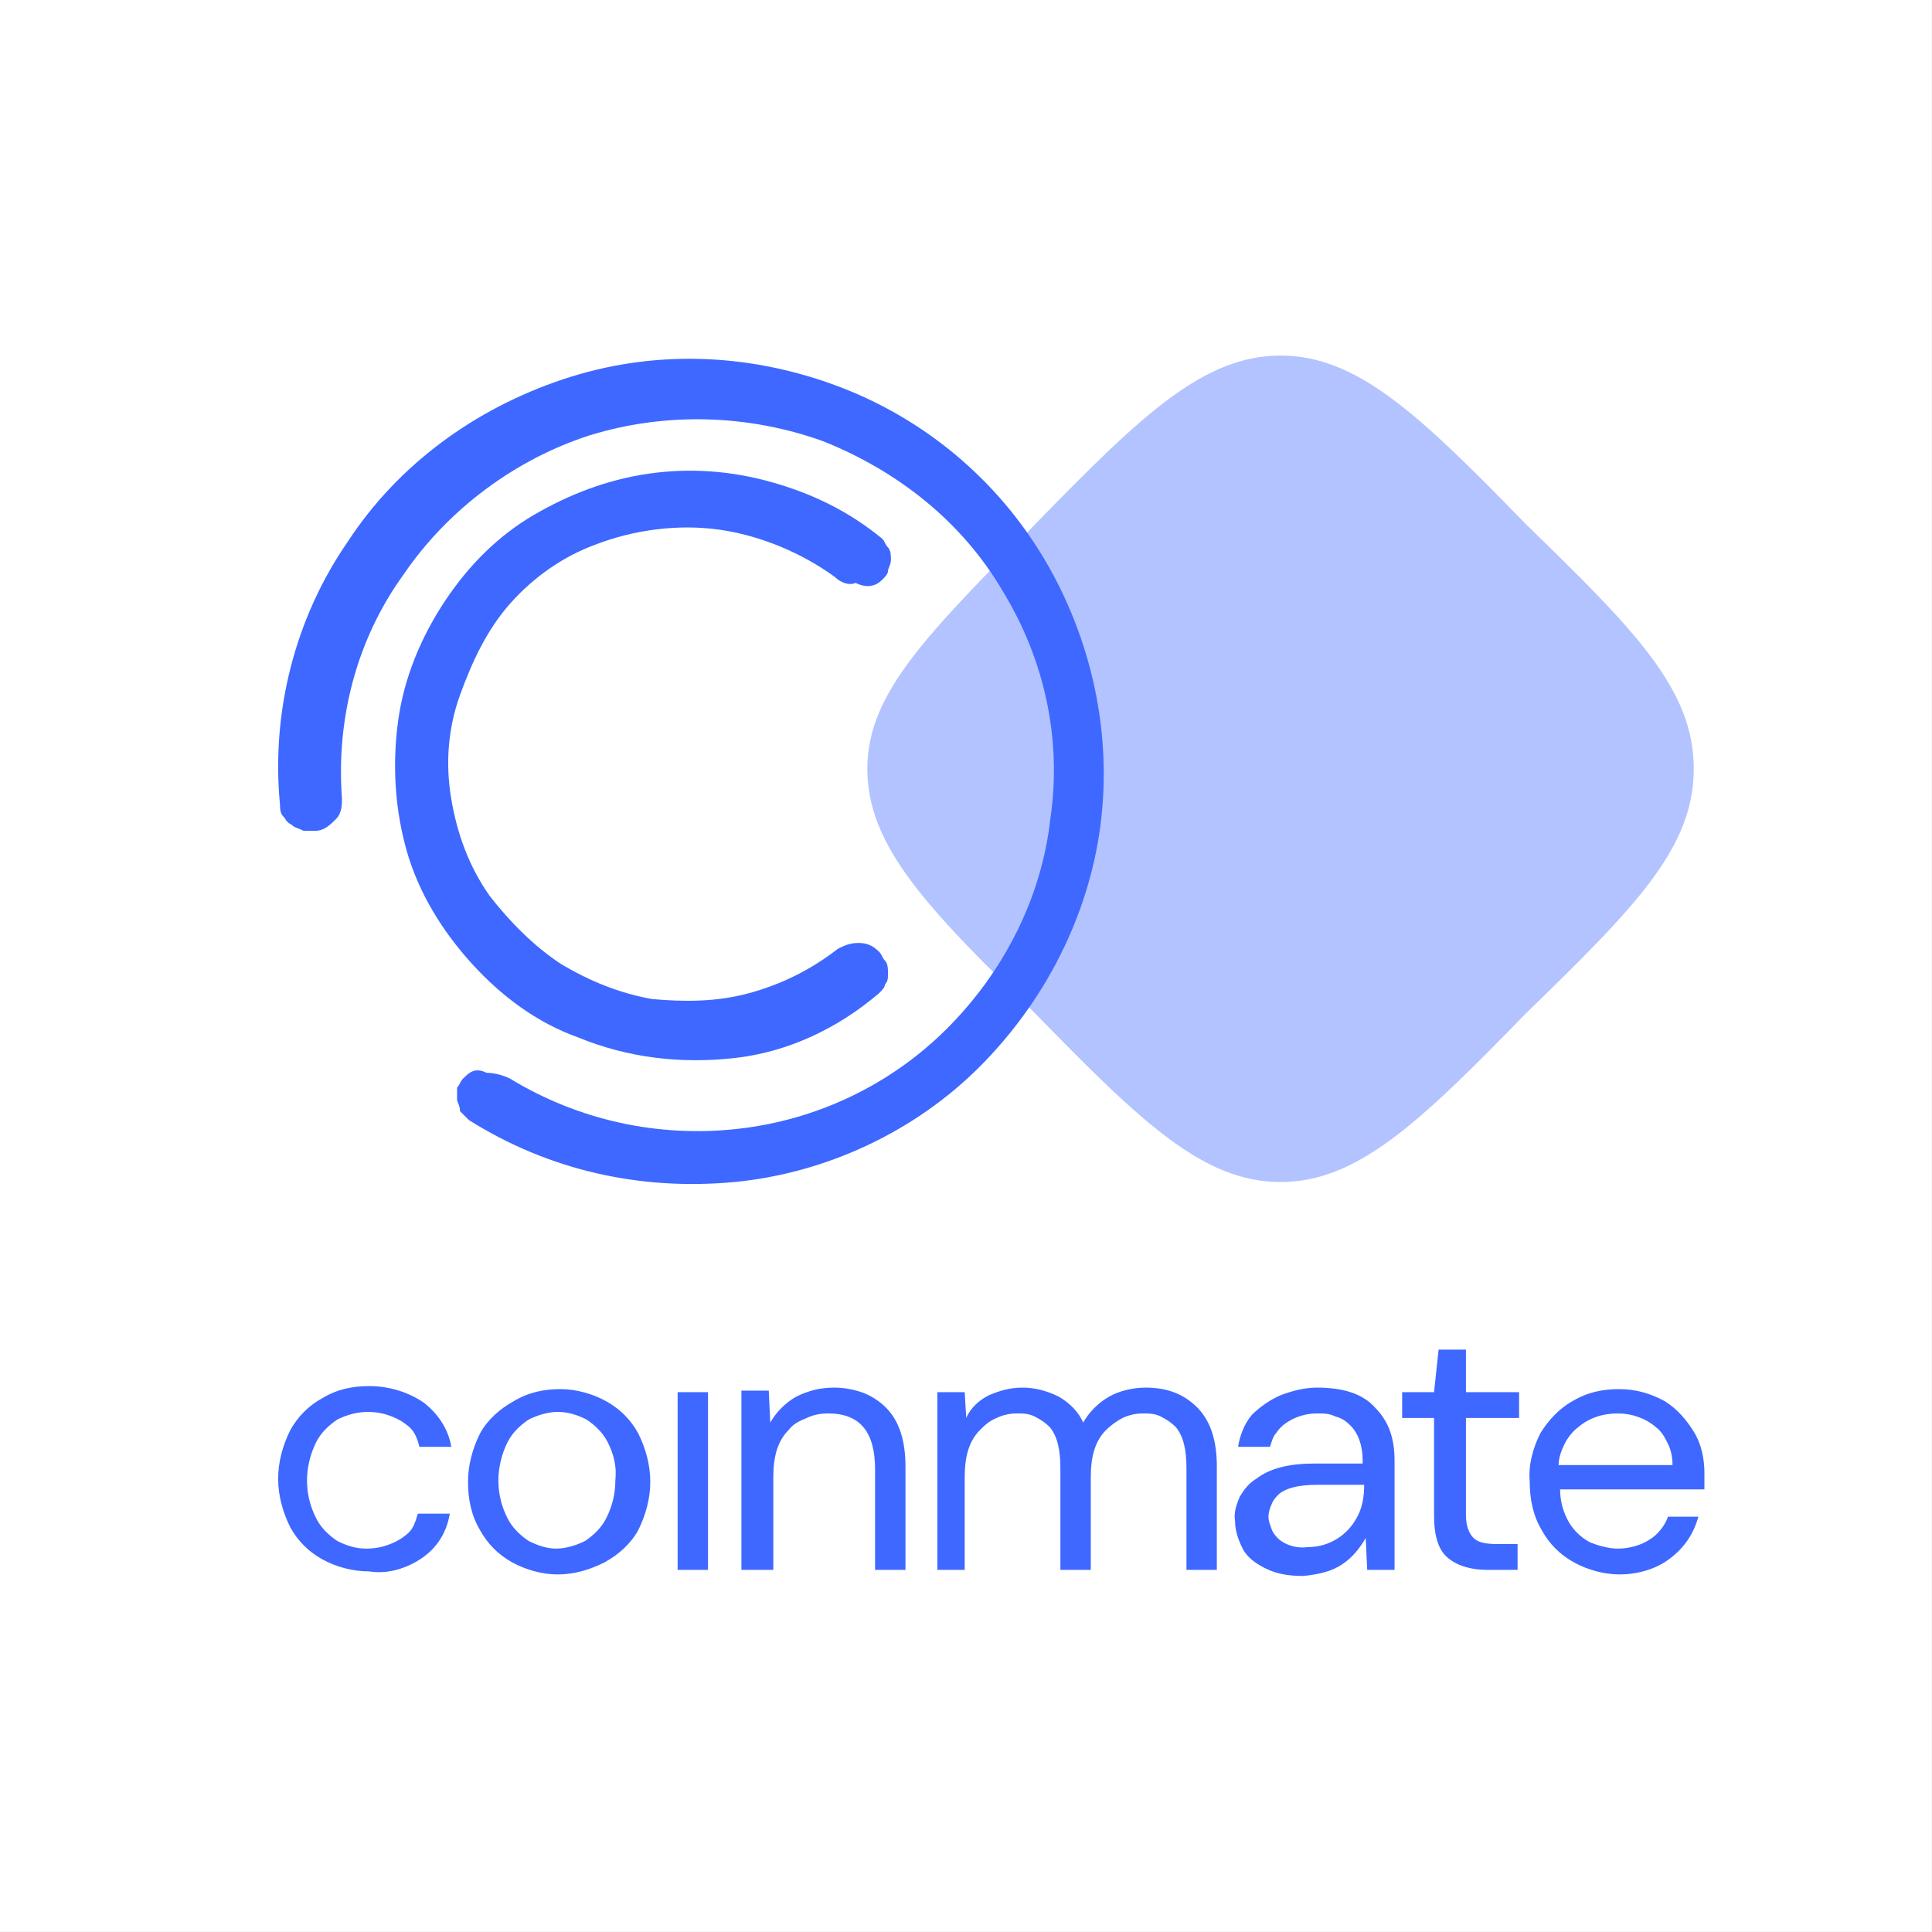
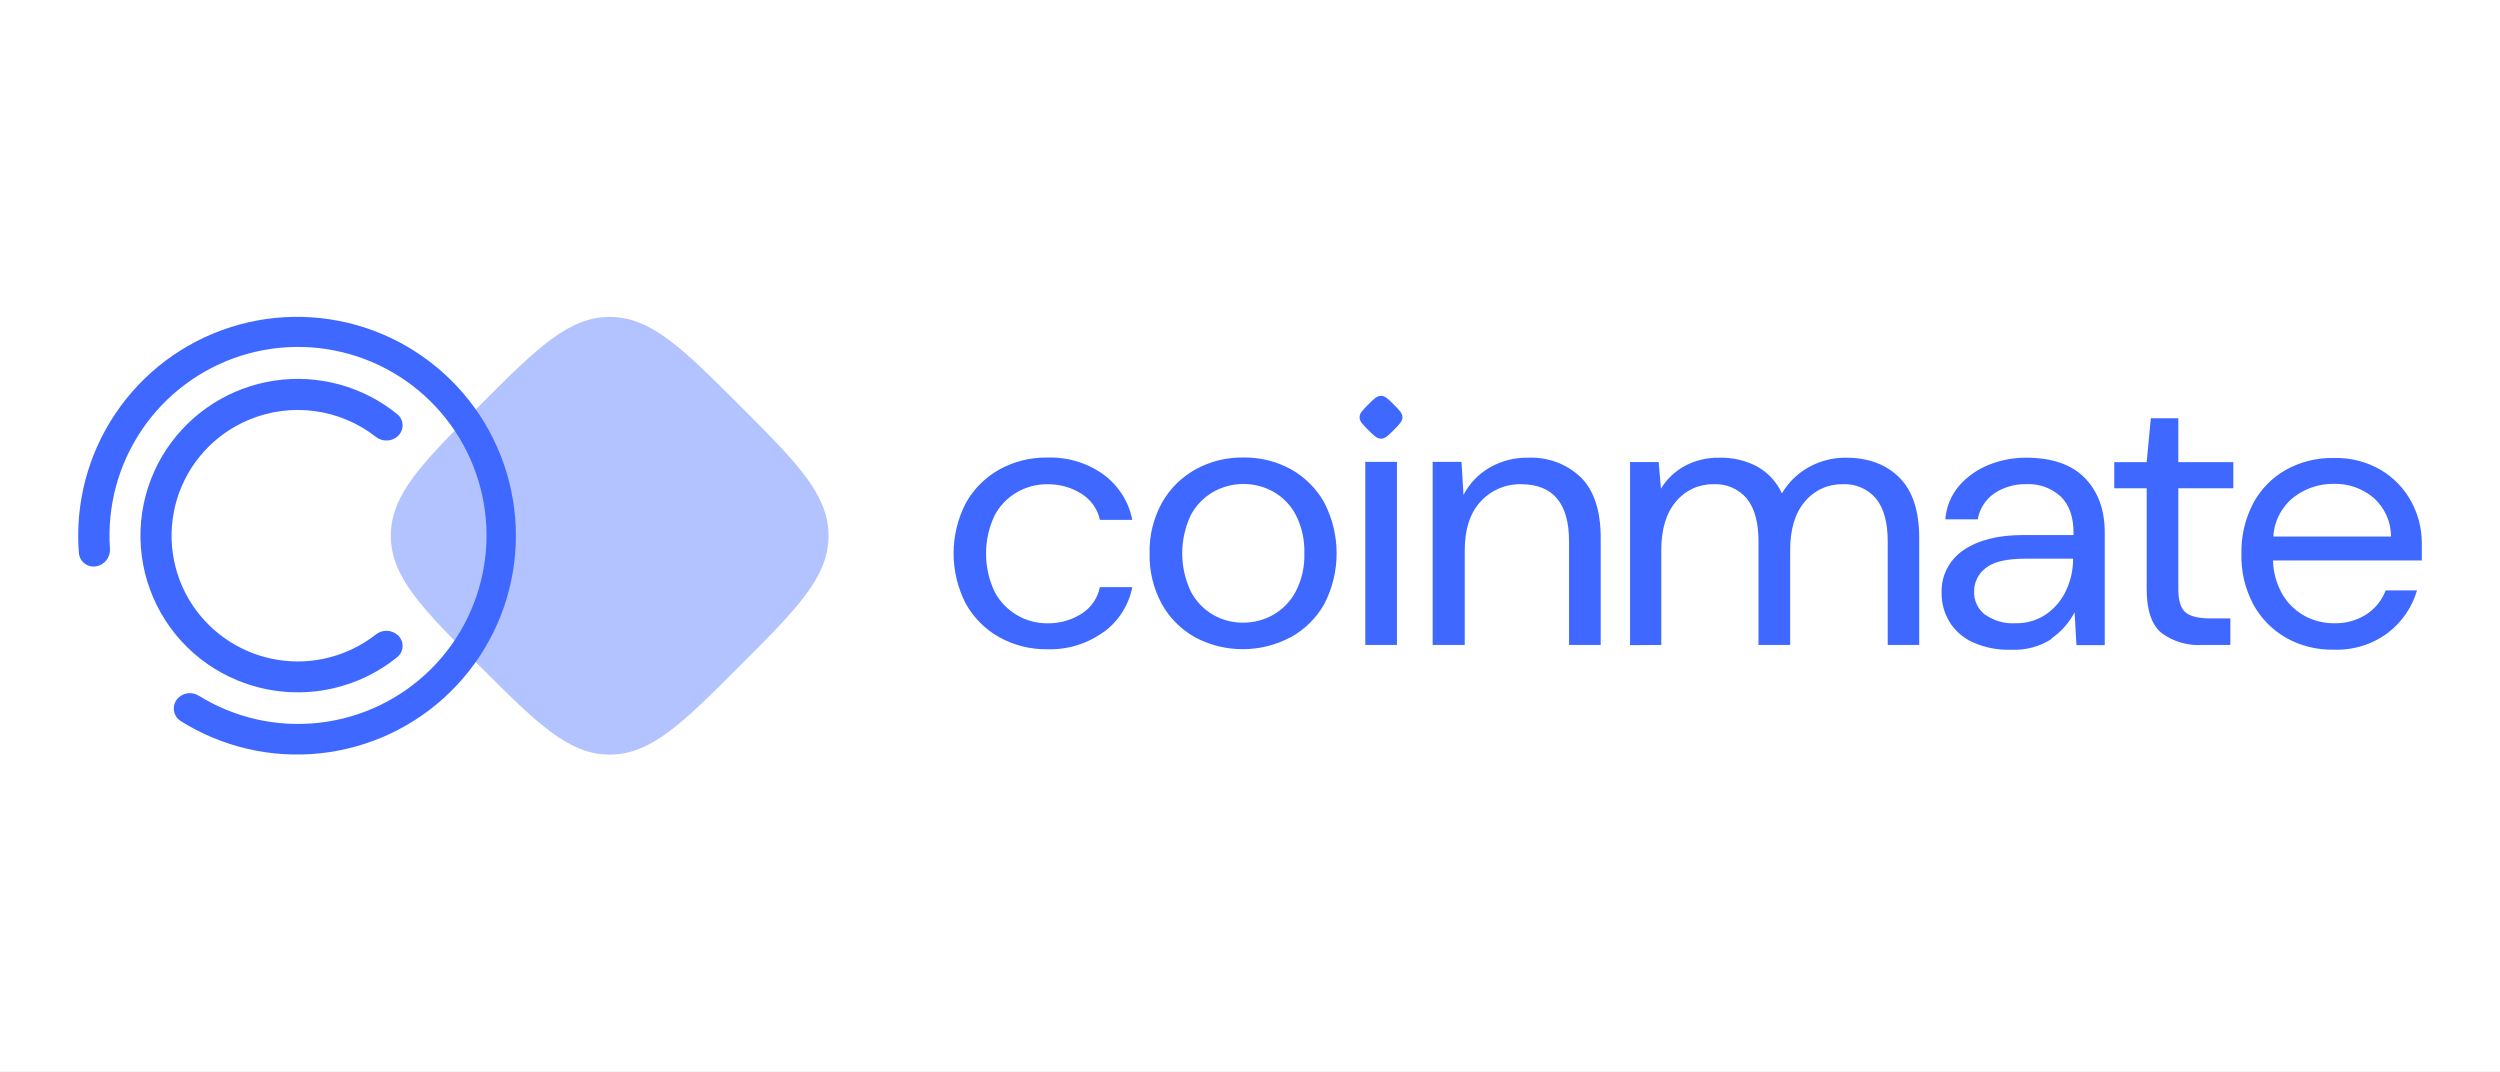
- <svg xmlns="http://www.w3.org/2000/svg" width="100%" height="100%" viewBox="0 0 751 751" version="1.1" xml:space="preserve" style="fill-rule:evenodd;clip-rule:evenodd;stroke-linejoin:round;stroke-miterlimit:2;">
-   <rect id="Artboard2" x="0" y="0" width="750.82" height="750.82" style="fill:none;" />
-   <clipPath id="_clip1">
-     <rect x="0" y="0" width="750.82" height="750.82" />
-   </clipPath>
-   <g clip-path="url(#_clip1)">
-     <g id="Artboard1">
-       <g>
-         <rect x="-120.832" y="-208.333" width="1041.66" height="1041.67" style="fill:#fff;" />
-       </g>
-       <g>
-         <g>
-           <g>
-             <path d="M592.994,203.619c-41.303,-42.451 -65.397,-65.398 -95.227,-65.398c-29.83,0 -53.923,22.947 -95.227,65.398c-41.303,42.45 -65.396,65.397 -65.396,95.227c-0,29.83 22.946,53.924 65.396,95.227c41.304,42.451 65.397,65.397 95.227,65.397c29.83,0 53.924,-22.946 95.227,-65.397c42.451,-41.303 65.397,-64.249 65.397,-95.227c-0,-30.978 -22.946,-53.924 -65.397,-95.227Z" style="fill:#b2c3ff;fill-rule:nonzero;" />
-           </g>
-           <g>
-             <path d="M179.962,419.314c-1.148,1.148 -1.148,2.295 -2.295,3.442l0,4.59c0,1.147 1.147,2.294 1.147,4.589c1.148,1.147 2.295,2.294 3.442,3.442c30.978,19.504 66.545,27.535 103.258,24.093c35.567,-3.441 69.987,-19.504 95.227,-44.745c25.241,-25.241 42.451,-58.513 47.04,-94.08c4.589,-35.567 -3.442,-72.281 -21.799,-103.259c-18.357,-30.977 -47.04,-55.071 -81.459,-67.691c-34.419,-12.621 -71.133,-13.768 -105.553,-2.295c-34.419,11.473 -64.249,33.272 -83.753,63.103c-20.652,29.83 -29.831,66.544 -26.389,102.111c0,1.147 0,3.442 1.148,4.589c1.147,1.147 1.147,2.295 3.442,3.442c1.147,1.147 2.294,1.147 4.589,2.295l4.589,-0c3.442,-0 5.737,-2.295 8.031,-4.59c2.295,-2.294 2.295,-5.736 2.295,-8.031c-2.295,-30.977 5.737,-61.955 24.094,-87.196c17.209,-25.241 43.597,-44.745 72.28,-53.924c29.83,-9.178 61.955,-8.031 90.638,2.295c28.683,11.473 53.924,30.977 69.986,58.513c16.062,26.388 22.946,57.366 18.357,88.343c-3.442,30.978 -18.357,59.661 -40.156,81.46c-21.799,21.799 -50.482,35.567 -81.459,39.009c-30.978,3.442 -61.955,-3.442 -88.343,-19.505c-2.295,-1.147 -5.737,-2.294 -9.179,-2.294c-4.589,-2.295 -6.884,-0 -9.178,2.294" style="fill:#3e68ff;fill-rule:nonzero;" />
-           </g>
-           <g>
-             <path d="M342.88,225.418c1.147,-1.148 2.295,-2.295 2.295,-3.442c-0,-1.148 1.147,-2.295 1.147,-4.59c0,-1.147 0,-3.442 -1.147,-4.589c-1.148,-1.147 -1.148,-2.294 -2.295,-3.442c-12.62,-10.326 -26.388,-17.21 -42.45,-21.799c-16.063,-4.589 -32.125,-5.736 -48.188,-3.442c-16.062,2.295 -30.977,8.031 -44.745,16.063c-13.767,8.031 -25.241,19.504 -34.419,33.272c-9.179,13.768 -16.062,29.83 -18.357,47.04c-2.295,17.21 -1.147,34.419 3.442,50.482c4.589,16.062 13.768,30.977 25.241,43.598c11.473,12.62 25.241,22.946 41.303,28.683c19.504,8.031 40.156,10.326 60.807,8.031c20.652,-2.295 40.156,-11.473 56.219,-25.241c1.147,-1.147 2.294,-2.295 2.294,-3.442c1.148,-1.147 1.148,-2.294 1.148,-4.589c-0,-1.147 -0,-3.442 -1.148,-4.589c-1.147,-1.148 -1.147,-2.295 -2.294,-3.442c-2.295,-2.295 -4.589,-3.442 -8.031,-3.442c-3.442,-0 -5.737,1.147 -8.032,2.294c-10.325,8.032 -21.799,13.768 -34.419,17.21c-12.62,3.442 -25.241,3.442 -37.861,2.295c-12.621,-2.295 -24.094,-6.884 -35.567,-13.768c-10.326,-6.884 -19.504,-16.062 -27.535,-26.388c-8.032,-11.474 -12.621,-24.094 -14.915,-37.862c-2.295,-13.768 -1.148,-27.535 3.441,-40.156c4.59,-12.62 10.326,-25.241 19.505,-35.567c9.178,-10.326 20.651,-18.357 33.272,-22.946c14.915,-5.737 32.125,-8.031 48.187,-5.737c16.062,2.295 32.125,9.179 44.745,18.357c2.295,2.295 5.737,3.442 8.031,2.295c4.59,2.295 8.031,1.147 10.326,-1.147" style="fill:#3e68ff;fill-rule:nonzero;" />
-           </g>
-         </g>
-         <g>
-           <path d="M643.639,554.736c2.362,1.771 3.543,4.133 4.724,6.495c1.181,2.361 1.771,5.313 1.771,8.266l-44.282,-0c-0,-2.953 1.181,-5.905 2.362,-8.266c1.18,-2.362 2.952,-4.724 5.313,-6.495c4.133,-3.543 9.447,-5.314 15.352,-5.314c5.313,-0 10.627,1.771 14.76,5.314Zm5.905,50.777c5.313,-4.133 8.856,-9.447 10.627,-15.942l-11.808,0c-1.181,3.543 -4.133,7.085 -7.085,8.857c-3.543,2.361 -8.266,3.542 -12.399,3.542c-3.543,0 -7.676,-1.181 -10.628,-2.361c-3.543,-1.772 -6.495,-4.724 -8.266,-7.676c-2.362,-4.133 -3.543,-8.266 -3.543,-12.989l56.091,-0l-0,-6.495c-0,-5.314 -1.181,-11.218 -4.133,-15.942c-2.952,-4.723 -6.495,-8.856 -11.218,-11.808c-5.314,-2.953 -11.218,-4.724 -17.713,-4.724c-6.495,0 -12.399,1.181 -18.303,4.724c-5.314,2.952 -9.447,7.675 -12.399,12.399c-2.952,5.904 -4.724,12.399 -4.133,18.893c-0,6.495 1.181,12.99 4.723,18.894c2.952,5.314 7.085,9.447 12.399,12.399c5.314,2.952 11.809,4.724 17.713,4.724c6.495,-0 14.17,-1.772 20.075,-6.495Zm-59.634,4.723l0,-10.037l-7.675,0c-4.724,0 -7.676,-0.59 -9.447,-2.362c-1.771,-1.771 -2.952,-4.723 -2.952,-8.856l-0,-37.788l20.665,0l-0,-10.037l-20.665,-0l-0,-16.532l-10.628,-0l-1.771,16.532l-12.399,-0l-0,10.037l12.399,0l-0,37.788c-0,8.266 1.771,13.58 5.314,16.532c4.133,3.542 10.037,4.723 15.351,4.723l11.808,0Zm-92.697,-11.808c-1.181,-1.181 -2.361,-2.362 -2.952,-4.133c-0.59,-1.772 -1.181,-2.952 -1.181,-4.724c0,-1.771 0.591,-3.542 1.181,-4.723c0.591,-1.771 1.771,-2.952 2.952,-4.133c2.952,-2.362 7.676,-3.543 14.761,-3.543l18.303,0c0,4.133 -0.59,8.266 -2.362,11.809c-1.771,3.542 -4.133,6.495 -7.675,8.856c-3.543,2.362 -7.676,3.543 -11.809,3.543c-4.133,0.59 -8.266,-0.591 -11.218,-2.952Zm24.798,9.447c3.543,-2.362 6.495,-5.905 8.857,-10.038l0.59,12.399l10.628,0l-0,-42.511c-0,-8.856 -2.362,-15.351 -7.676,-20.665c-4.723,-5.314 -12.399,-7.675 -22.436,-7.675c-4.723,-0 -9.447,1.181 -14.17,2.952c-4.133,1.771 -8.266,4.723 -11.218,7.675c-2.953,3.543 -4.724,8.266 -5.314,12.399l12.399,0c0.59,-1.771 1.181,-4.133 2.361,-5.313c1.181,-1.772 2.362,-2.953 4.133,-4.133c3.543,-2.362 7.676,-3.543 11.809,-3.543c2.362,-0 4.723,-0 7.085,1.181c2.362,0.59 4.133,1.771 5.904,3.542c2.952,2.953 4.724,7.676 4.724,13.58l-0,1.181l-18.894,0c-9.447,0 -17.122,1.771 -22.436,5.904c-2.952,1.772 -4.724,4.134 -6.495,7.086c-1.181,2.952 -2.362,5.904 -1.771,9.447c-0,3.542 1.181,7.085 2.952,10.627c1.771,3.543 5.314,5.905 8.856,7.676c4.724,2.362 9.447,2.952 14.761,2.952c5.904,-0.59 11.218,-1.771 15.351,-4.723Zm-147.016,2.361l-0,-36.016c-0,-8.266 1.771,-14.17 5.904,-18.303c1.771,-1.772 3.543,-3.543 6.495,-4.724c2.361,-1.181 5.314,-1.771 7.675,-1.771c2.362,-0 4.724,-0 7.085,1.181c2.362,1.181 4.133,2.362 5.905,4.133c2.952,3.542 4.133,8.856 4.133,15.941l-0,39.559l11.808,0l0,-36.016c0,-8.266 1.771,-14.17 5.904,-18.303c1.772,-1.772 4.133,-3.543 6.495,-4.724c2.362,-1.181 5.314,-1.771 7.676,-1.771c2.361,-0 4.723,-0 7.085,1.181c2.362,1.181 4.133,2.362 5.904,4.133c2.952,3.542 4.133,8.856 4.133,15.941l0,39.559l11.809,0l-0,-40.149c-0,-10.037 -2.362,-17.713 -7.676,-23.027c-5.314,-5.314 -11.808,-7.675 -20.074,-7.675c-4.724,-0 -10.038,1.181 -14.171,3.542c-4.133,2.362 -7.675,5.905 -10.037,10.038c-1.771,-4.133 -5.314,-7.676 -9.447,-10.038c-4.723,-2.361 -9.447,-3.542 -14.17,-3.542c-4.723,-0 -8.856,1.181 -12.989,2.952c-3.543,1.771 -7.086,4.723 -8.857,8.856l-0.59,-10.037l-10.628,-0l0,69.08l10.628,0Zm-74.394,0l-0,-36.016c-0,-8.266 1.771,-14.17 5.904,-18.303c1.771,-2.362 4.133,-3.543 7.085,-4.724c2.362,-1.181 5.314,-1.771 8.266,-1.771c12.399,-0 18.304,7.085 18.304,21.846l-0,38.968l11.808,0l0,-40.149c0,-10.037 -2.362,-17.713 -7.676,-23.027c-2.361,-2.361 -5.904,-4.723 -9.446,-5.904c-3.543,-1.181 -7.085,-1.771 -10.628,-1.771c-5.314,-0 -10.037,1.181 -14.761,3.542c-4.133,2.362 -7.675,5.905 -10.037,10.038l-0.59,-12.399l-10.628,-0l-0,69.67l12.399,0Zm-25.389,-69.08l-11.808,-0l-0,69.08l11.808,0l0,-69.08Zm-69.67,57.862c-3.543,-2.362 -6.495,-5.314 -8.266,-8.856c-2.362,-4.724 -3.543,-9.447 -3.543,-14.761c0,-4.724 1.181,-10.037 3.543,-14.761c1.771,-3.542 4.723,-6.495 8.266,-8.856c3.543,-1.772 7.676,-2.952 11.218,-2.952c4.133,-0 7.676,1.18 11.218,2.952c3.543,2.361 6.495,5.314 8.266,8.856c2.362,4.724 3.543,9.447 2.952,14.761c0,5.314 -1.18,10.037 -3.542,14.761c-1.771,3.542 -4.724,6.494 -8.266,8.856c-3.543,1.771 -7.676,2.952 -11.218,2.952c-3.543,0 -7.085,-1.181 -10.628,-2.952Zm29.521,8.266c5.314,-2.952 10.038,-7.085 12.99,-12.399c2.952,-5.904 4.723,-12.399 4.723,-18.894c0,-6.494 -1.771,-12.989 -4.723,-18.893c-2.952,-5.314 -7.085,-9.447 -12.399,-12.399c-5.314,-2.953 -11.809,-4.724 -17.713,-4.724c-6.495,0 -12.399,1.181 -18.303,4.724c-5.314,2.952 -10.038,7.085 -12.99,12.399c-2.952,5.904 -4.723,12.399 -4.723,18.893c-0,6.495 1.181,12.99 4.723,18.894c2.952,5.314 7.085,9.447 12.399,12.399c5.314,2.952 11.809,4.724 17.713,4.724c6.495,-0 12.399,-1.772 18.303,-4.724Zm-70.851,-1.771c5.904,-4.133 9.447,-10.037 10.628,-17.123l-12.399,0c-0.591,1.772 -1.181,4.133 -2.362,5.905c-1.181,1.771 -2.952,2.952 -4.723,4.133c-4.133,2.361 -8.266,3.542 -12.99,3.542c-4.133,0 -7.675,-1.181 -11.218,-2.952c-3.542,-2.362 -6.495,-5.314 -8.266,-8.856c-2.362,-4.724 -3.542,-9.447 -3.542,-14.761c-0,-4.724 1.18,-10.037 3.542,-14.761c1.771,-3.542 4.724,-6.495 8.266,-8.856c3.543,-1.772 7.676,-2.952 11.809,-2.952c4.723,-0 8.856,1.18 12.989,3.542c1.771,1.181 3.543,2.362 4.724,4.133c1.18,1.771 1.771,3.543 2.361,5.904l12.399,0c-1.181,-7.085 -5.314,-12.989 -10.627,-17.122c-5.905,-4.133 -13.58,-6.495 -21.256,-6.495c-6.495,0 -12.399,1.181 -18.303,4.724c-5.314,2.952 -9.447,7.085 -12.399,12.399c-2.952,5.904 -4.724,12.399 -4.724,18.893c0,6.495 1.772,12.99 4.724,18.894c2.952,5.314 7.085,9.447 12.399,12.399c5.314,2.952 11.808,4.724 18.303,4.724c7.085,1.181 14.761,-1.181 20.665,-5.314" style="fill:#3e68ff;fill-rule:nonzero;" />
-         </g>
-       </g>
-     </g>
+ <svg xmlns="http://www.w3.org/2000/svg" width="100%" height="100%" viewBox="0 0 350 150" version="1.1" xml:space="preserve" style="fill-rule:evenodd;clip-rule:evenodd;stroke-linejoin:round;stroke-miterlimit:2;">
+   <rect x="0" y="0" width="350" height="150" style="fill:white;" />
+   <g transform="matrix(2.18849,0,0,2.18849,8.75777,42.1693)">
+     <path d="M43.325,6.68C39.677,3.031 37.649,1.005 35,1.005C32.351,1.005 30.324,3.031 26.675,6.68C23.027,10.329 21,12.355 21,15.003C21,17.651 23.028,19.681 26.675,23.328C30.322,26.975 32.351,29.003 35,29.003C37.649,29.003 39.678,26.977 43.325,23.328C46.972,19.679 49,17.652 49,15.003C49,12.354 46.972,10.322 43.325,6.68Z" style="fill:rgb(178,195,255);fill-rule:nonzero;" />
+     <path d="M7.306,25.488C7.229,25.591 7.173,25.709 7.142,25.834C7.112,25.959 7.107,26.089 7.129,26.216C7.151,26.343 7.198,26.464 7.268,26.573C7.338,26.681 7.43,26.773 7.537,26.845C10.204,28.525 13.361,29.257 16.495,28.92C19.629,28.583 22.559,27.199 24.808,24.99C27.058,22.781 28.496,19.878 28.89,16.75C29.284,13.622 28.611,10.453 26.98,7.755C25.348,5.058 22.854,2.99 19.901,1.886C16.948,0.782 13.709,0.708 10.708,1.674C7.707,2.64 5.121,4.591 3.367,7.211C1.613,9.831 0.794,12.966 1.044,16.108C1.055,16.24 1.093,16.367 1.156,16.483C1.219,16.599 1.305,16.7 1.41,16.78C1.514,16.86 1.634,16.918 1.762,16.949C1.89,16.98 2.024,16.983 2.153,16.96C2.416,16.913 2.651,16.769 2.813,16.558C2.976,16.347 3.054,16.082 3.032,15.817C2.845,13.117 3.572,10.432 5.095,8.195C6.618,5.959 8.85,4.299 11.431,3.484C14.011,2.669 16.791,2.746 19.323,3.702C21.855,4.658 23.991,6.438 25.389,8.755C26.787,11.073 27.365,13.793 27.029,16.478C26.694,19.164 25.465,21.658 23.54,23.561C21.615,25.463 19.107,26.663 16.417,26.967C13.728,27.271 11.015,26.662 8.714,25.237C8.491,25.095 8.223,25.042 7.963,25.087C7.702,25.132 7.468,25.273 7.306,25.481" style="fill:rgb(62,104,255);fill-rule:nonzero;" />
+     <path d="M21.462,8.615C21.557,8.526 21.631,8.418 21.681,8.298C21.731,8.179 21.755,8.05 21.752,7.92C21.749,7.79 21.719,7.663 21.663,7.546C21.607,7.429 21.527,7.325 21.428,7.241C20.341,6.353 19.08,5.703 17.727,5.331C16.373,4.958 14.957,4.872 13.569,5.078C12.181,5.284 10.85,5.777 9.663,6.526C8.476,7.276 7.459,8.264 6.675,9.429C5.85,10.661 5.309,12.062 5.091,13.53C4.874,14.998 4.985,16.495 5.418,17.914C5.85,19.334 6.593,20.639 7.592,21.736C8.591,22.833 9.821,23.694 11.194,24.256C12.877,24.95 14.716,25.177 16.518,24.912C18.319,24.648 20.016,23.902 21.428,22.754C21.527,22.669 21.607,22.565 21.663,22.448C21.719,22.33 21.749,22.202 21.752,22.073C21.756,21.943 21.731,21.814 21.681,21.694C21.631,21.574 21.557,21.466 21.462,21.376C21.269,21.197 21.017,21.094 20.753,21.085C20.489,21.077 20.232,21.165 20.027,21.332C19.151,22.016 18.144,22.511 17.068,22.788C15.993,23.066 14.871,23.119 13.774,22.944C12.677,22.769 11.628,22.371 10.691,21.773C9.755,21.175 8.951,20.391 8.331,19.47C7.668,18.48 7.234,17.356 7.06,16.178C6.885,15.001 6.975,13.799 7.322,12.66C7.669,11.521 8.265,10.473 9.067,9.593C9.868,8.713 10.856,8.022 11.957,7.57C13.279,7.024 14.722,6.838 16.14,7.031C17.557,7.223 18.898,7.787 20.027,8.665C20.232,8.833 20.489,8.92 20.753,8.912C21.017,8.904 21.269,8.801 21.462,8.621" style="fill:rgb(62,104,255);fill-rule:nonzero;" />
+     <path d="M147.846,12.58C148.196,12.895 148.476,13.277 148.667,13.704C148.858,14.13 148.955,14.591 148.954,15.056L141.429,15.056C141.453,14.573 141.58,14.1 141.802,13.668C142.024,13.236 142.336,12.854 142.718,12.547C143.447,11.978 144.355,11.673 145.287,11.683C146.224,11.657 147.136,11.978 147.842,12.58L147.846,12.58ZM148.773,21.2C149.662,20.512 150.307,19.567 150.616,18.5L148.615,18.5C148.377,19.123 147.947,19.659 147.384,20.032C146.761,20.428 146.029,20.627 145.287,20.601C144.652,20.603 144.026,20.448 143.468,20.153C142.88,19.839 142.389,19.376 142.045,18.814C141.641,18.137 141.421,17.37 141.405,16.586L150.924,16.586L150.924,15.478C150.926,14.544 150.691,13.624 150.24,12.801C149.79,11.973 149.12,11.279 148.301,10.793C147.394,10.265 146.352,9.999 145.297,10.027C144.22,10.007 143.156,10.271 142.219,10.793C141.329,11.3 140.606,12.044 140.133,12.938C139.615,13.934 139.358,15.04 139.384,16.157C139.354,17.28 139.615,18.392 140.143,19.39C140.623,20.277 141.346,21.016 142.229,21.525C143.151,22.046 144.202,22.312 145.267,22.291C146.521,22.342 147.754,21.962 148.752,21.217L148.773,21.2ZM138.676,21.99L138.676,20.293L137.42,20.293C136.651,20.293 136.11,20.163 135.806,19.905C135.501,19.648 135.348,19.146 135.348,18.406L135.348,11.968L138.867,11.968L138.867,10.295L135.348,10.295L135.348,7.49L133.589,7.49L133.323,10.295L131.25,10.295L131.25,11.968L133.323,11.968L133.323,18.406C133.323,19.758 133.636,20.694 134.263,21.214C135,21.767 135.915,22.043 136.842,21.99L138.676,21.99ZM122.969,20.046C122.746,19.869 122.568,19.643 122.449,19.387C122.33,19.131 122.274,18.851 122.285,18.57C122.281,18.282 122.346,17.997 122.474,17.738C122.601,17.478 122.788,17.251 123.02,17.074C123.51,16.673 124.351,16.472 125.538,16.472L128.616,16.472L128.616,16.495C128.617,17.178 128.469,17.854 128.182,18.476C127.907,19.088 127.47,19.617 126.916,20.009C126.336,20.412 125.637,20.62 124.926,20.601C124.233,20.643 123.547,20.446 122.986,20.046L122.969,20.046ZM127.228,21.578C127.854,21.146 128.363,20.572 128.712,19.905L128.832,22.003L130.641,22.003L130.641,14.799C130.641,13.349 130.219,12.189 129.376,11.318C128.532,10.448 127.278,10.012 125.613,10.01C124.792,10.008 123.978,10.163 123.219,10.469C122.487,10.761 121.838,11.22 121.324,11.807C120.808,12.415 120.501,13.167 120.445,13.955L122.518,13.955C122.573,13.62 122.697,13.3 122.881,13.012C123.066,12.725 123.307,12.477 123.592,12.282C124.193,11.888 124.904,11.686 125.627,11.703C126.028,11.684 126.429,11.744 126.807,11.88C127.184,12.016 127.529,12.224 127.823,12.493C128.37,13.022 128.644,13.795 128.644,14.819L128.644,14.959L125.411,14.959C123.815,14.959 122.545,15.282 121.601,15.926C121.149,16.233 120.783,16.648 120.539,17.131C120.295,17.613 120.18,18.149 120.205,18.687C120.201,19.315 120.368,19.933 120.688,20.477C121.033,21.051 121.545,21.512 122.159,21.799C122.934,22.155 123.786,22.325 124.642,22.295C125.566,22.342 126.482,22.098 127.255,21.598L127.228,21.578ZM102.272,21.99L102.272,15.93C102.272,14.578 102.589,13.536 103.223,12.804C103.508,12.457 103.869,12.178 104.281,11.988C104.692,11.797 105.142,11.701 105.597,11.707C106.004,11.684 106.41,11.755 106.784,11.915C107.157,12.075 107.486,12.319 107.745,12.627C108.242,13.24 108.491,14.153 108.491,15.364L108.491,21.99L110.516,21.99L110.516,15.93C110.516,14.578 110.834,13.536 111.47,12.804C111.758,12.455 112.123,12.175 112.537,11.985C112.952,11.795 113.406,11.7 113.864,11.707C114.27,11.684 114.677,11.755 115.049,11.915C115.422,12.075 115.751,12.319 116.009,12.627C116.508,13.24 116.758,14.153 116.758,15.364L116.758,21.99L118.772,21.99L118.772,15.15C118.772,13.408 118.346,12.115 117.493,11.272C116.64,10.428 115.5,10.008 114.073,10.01C113.24,10.005 112.421,10.217 111.699,10.622C110.986,11.02 110.395,11.598 109.989,12.296C109.662,11.573 109.109,10.97 108.409,10.576C107.658,10.181 106.815,9.986 105.963,10.01C105.207,10 104.46,10.178 103.794,10.529C103.154,10.87 102.621,11.376 102.252,11.991L102.105,10.291L100.275,10.291L100.275,22.003L102.272,21.99ZM89.699,21.99L89.699,15.93C89.699,14.578 90.041,13.536 90.725,12.804C91.046,12.45 91.443,12.169 91.886,11.979C92.33,11.79 92.81,11.697 93.294,11.707C95.346,11.707 96.372,12.926 96.372,15.364L96.372,21.99L98.397,21.99L98.397,15.15C98.397,13.408 97.975,12.115 97.131,11.272C96.686,10.845 96.155,10.513 95.573,10.296C94.99,10.079 94.368,9.981 93.745,10.01C92.881,9.996 92.03,10.216 91.286,10.646C90.572,11.06 89.994,11.667 89.62,12.393L89.494,10.278L87.647,10.278L87.647,21.99L89.699,21.99ZM85.362,10.278L83.337,10.278L83.337,21.99L85.362,21.99L85.362,10.278ZM73.613,20.069C73.003,19.713 72.506,19.197 72.18,18.58C71.815,17.812 71.626,16.975 71.626,16.127C71.626,15.28 71.815,14.443 72.18,13.674C72.509,13.056 73.011,12.541 73.627,12.189C74.214,11.861 74.879,11.691 75.556,11.693C76.224,11.693 76.881,11.864 77.461,12.189C78.074,12.539 78.571,13.055 78.894,13.674C79.279,14.435 79.466,15.278 79.438,16.127C79.467,16.977 79.277,17.821 78.884,18.58C78.556,19.201 78.054,19.717 77.437,20.069C76.849,20.396 76.184,20.567 75.508,20.564C74.842,20.566 74.189,20.395 73.613,20.069ZM78.555,21.505C79.463,21.004 80.21,20.266 80.714,19.373C81.233,18.367 81.504,17.256 81.504,16.129C81.504,15.002 81.233,13.891 80.714,12.885C80.218,11.993 79.479,11.254 78.579,10.75C77.653,10.241 76.605,9.981 75.542,9.997C74.475,9.982 73.423,10.242 72.491,10.75C71.584,11.253 70.837,11.992 70.333,12.885C69.784,13.88 69.511,14.997 69.539,16.127C69.511,17.257 69.78,18.375 70.322,19.373C70.818,20.264 71.557,21.002 72.457,21.505C73.391,22.001 74.436,22.261 75.499,22.261C76.562,22.261 77.608,22.001 78.542,21.505L78.555,21.505ZM66.598,21.17C67.555,20.468 68.209,19.442 68.431,18.292L66.358,18.292C66.29,18.641 66.15,18.972 65.946,19.266C65.743,19.56 65.48,19.811 65.175,20.002C64.521,20.411 63.758,20.621 62.982,20.605C62.312,20.606 61.654,20.43 61.077,20.096C60.462,19.738 59.961,19.219 59.63,18.597C59.265,17.828 59.076,16.991 59.076,16.144C59.076,15.297 59.265,14.459 59.63,13.691C59.949,13.092 60.431,12.59 61.022,12.24C61.613,11.891 62.292,11.707 62.982,11.71C63.758,11.693 64.521,11.903 65.175,12.312C65.476,12.5 65.737,12.744 65.94,13.031C66.143,13.319 66.286,13.643 66.358,13.986L68.431,13.986C68.208,12.827 67.55,11.793 66.587,11.084C65.551,10.342 64.29,9.96 63.006,10C61.929,9.983 60.866,10.247 59.928,10.766C59.024,11.273 58.281,12.016 57.783,12.911C57.268,13.91 57,15.013 57,16.132C57,17.251 57.268,18.354 57.783,19.353C58.282,20.248 59.024,20.99 59.928,21.498C60.866,22.017 61.929,22.282 63.006,22.264C64.297,22.303 65.563,21.913 66.598,21.157" style="fill:rgb(62,104,255);fill-rule:nonzero;" />
+     <path d="M85.158,6.609C84.801,6.252 84.602,6.053 84.343,6.053C84.083,6.053 83.885,6.252 83.528,6.609C83.17,6.967 82.972,7.165 82.972,7.424C82.972,7.684 83.17,7.882 83.528,8.24C83.885,8.597 84.083,8.795 84.343,8.795C84.602,8.795 84.801,8.597 85.158,8.24C85.515,7.882 85.714,7.684 85.714,7.424C85.714,7.165 85.515,6.966 85.158,6.609Z" style="fill:rgb(62,104,255);fill-rule:nonzero;" />
  </g>
</svg>
